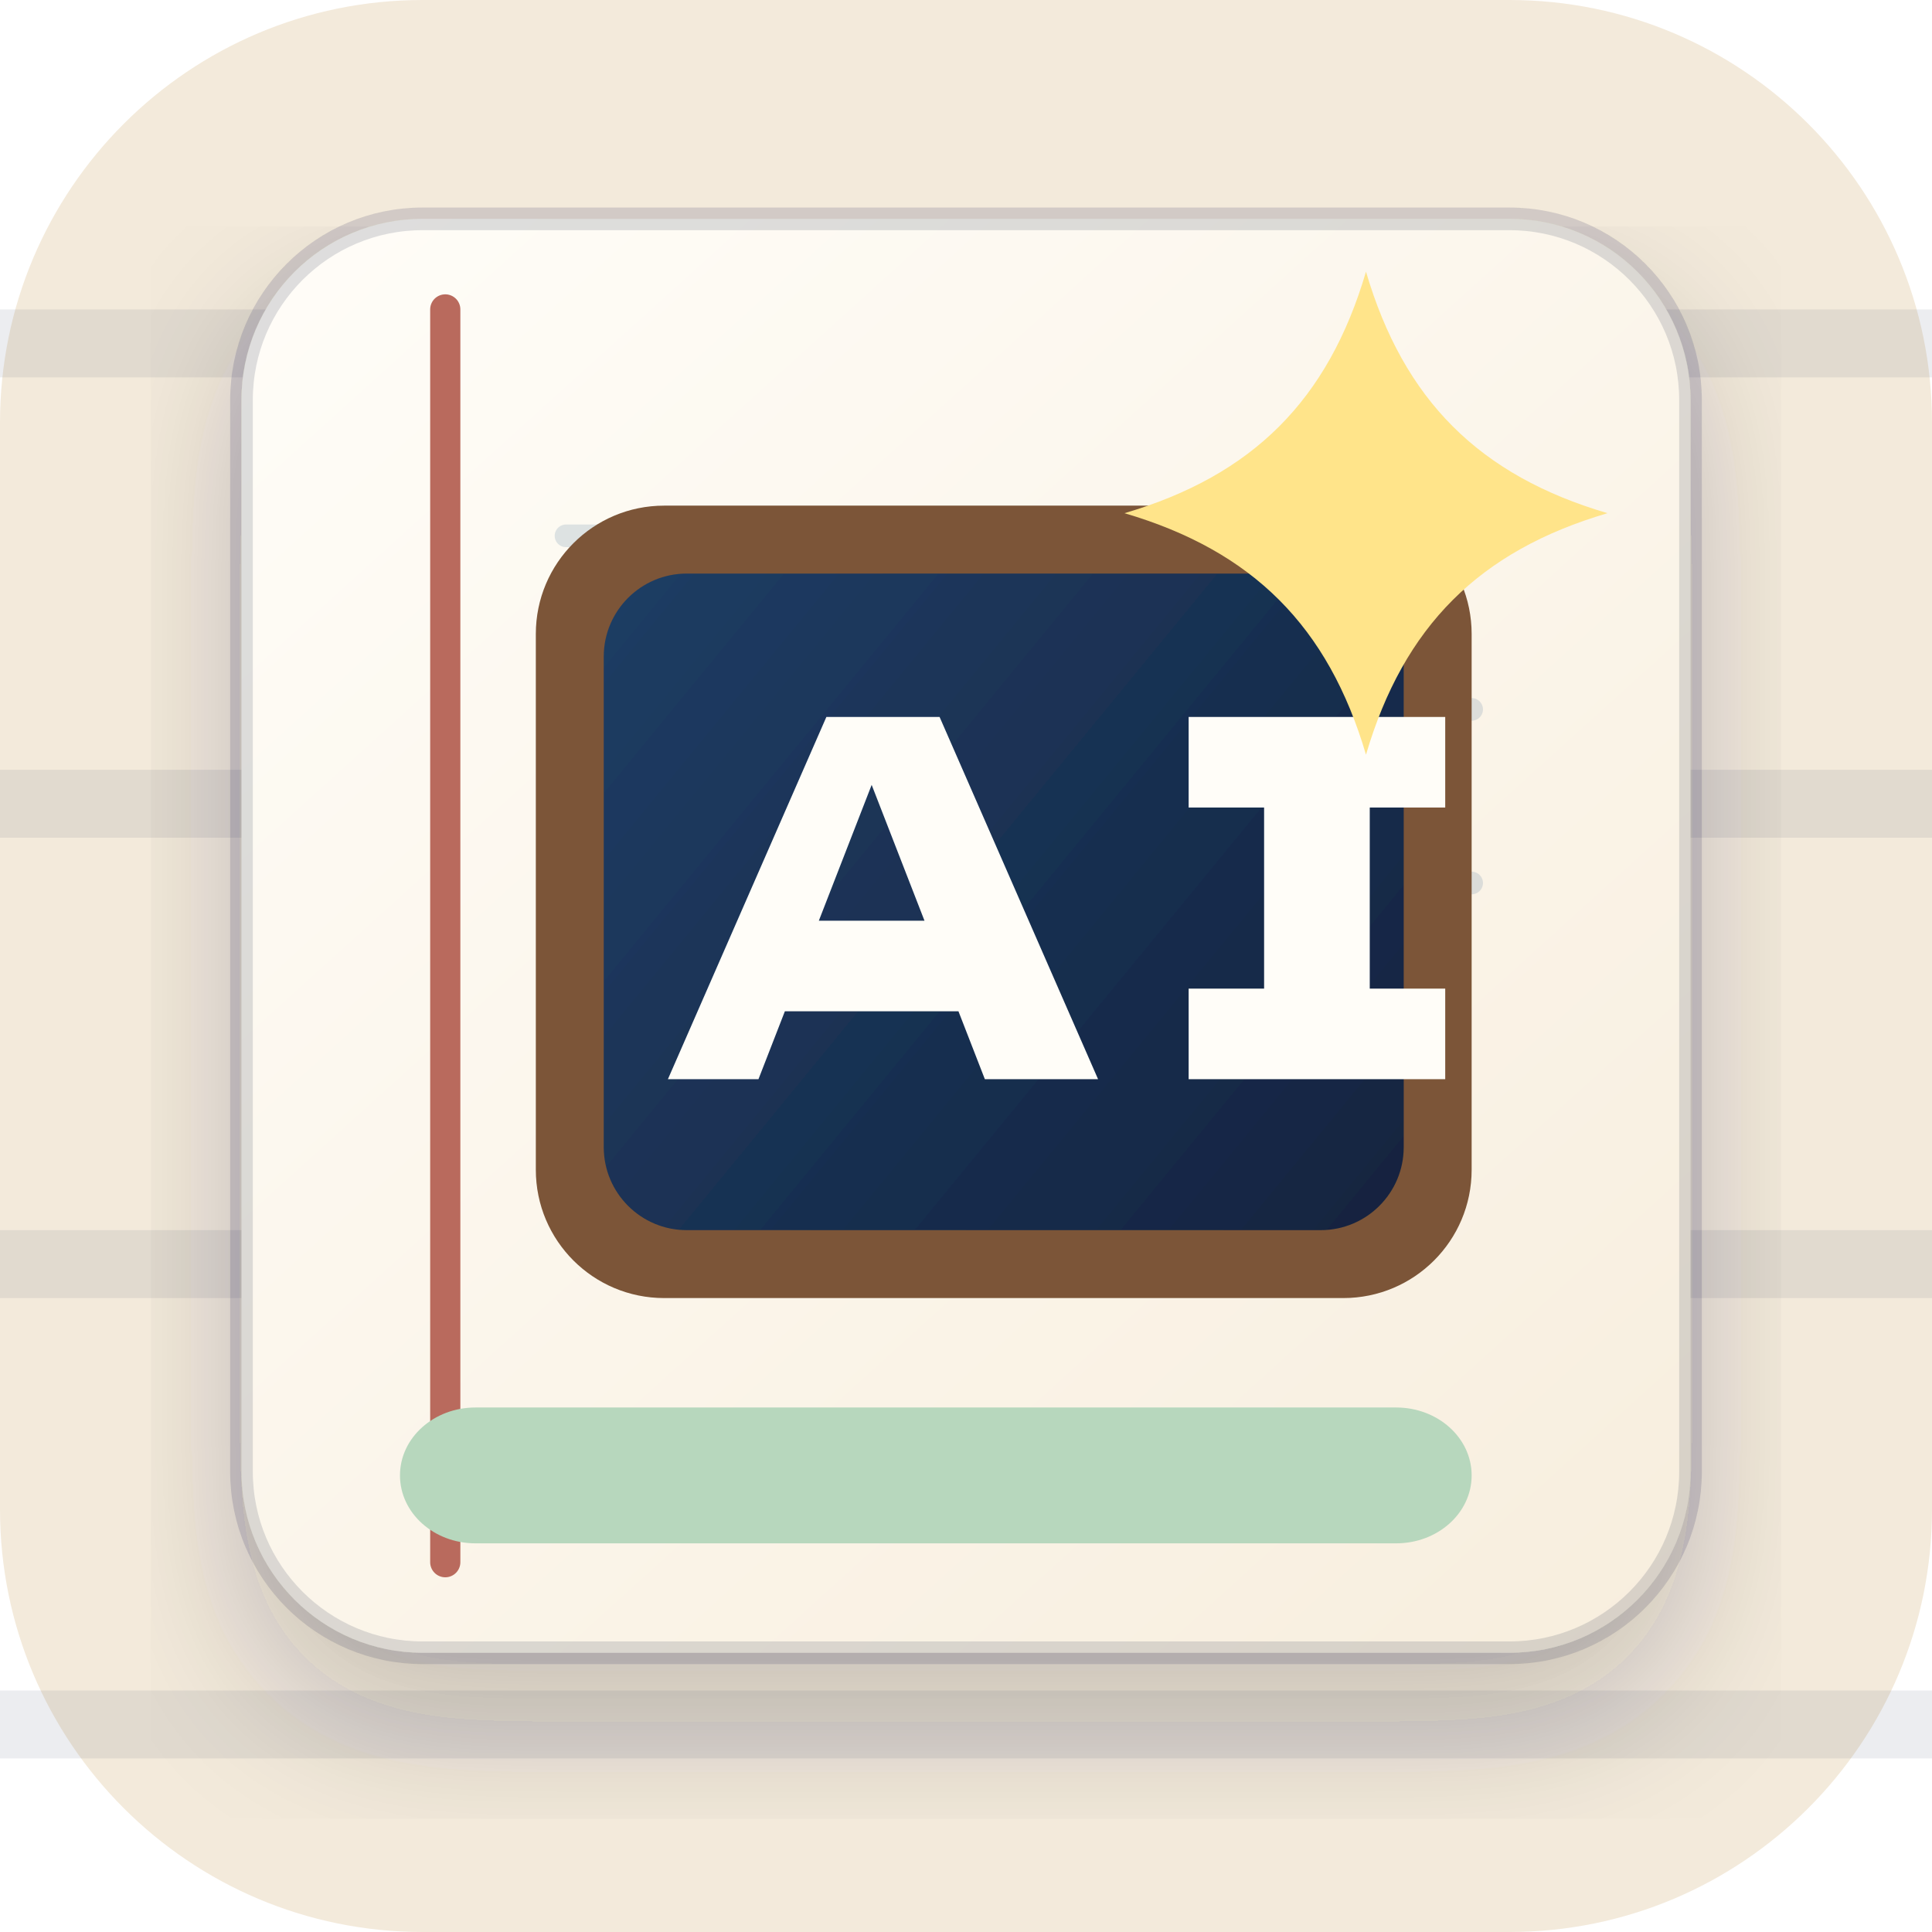
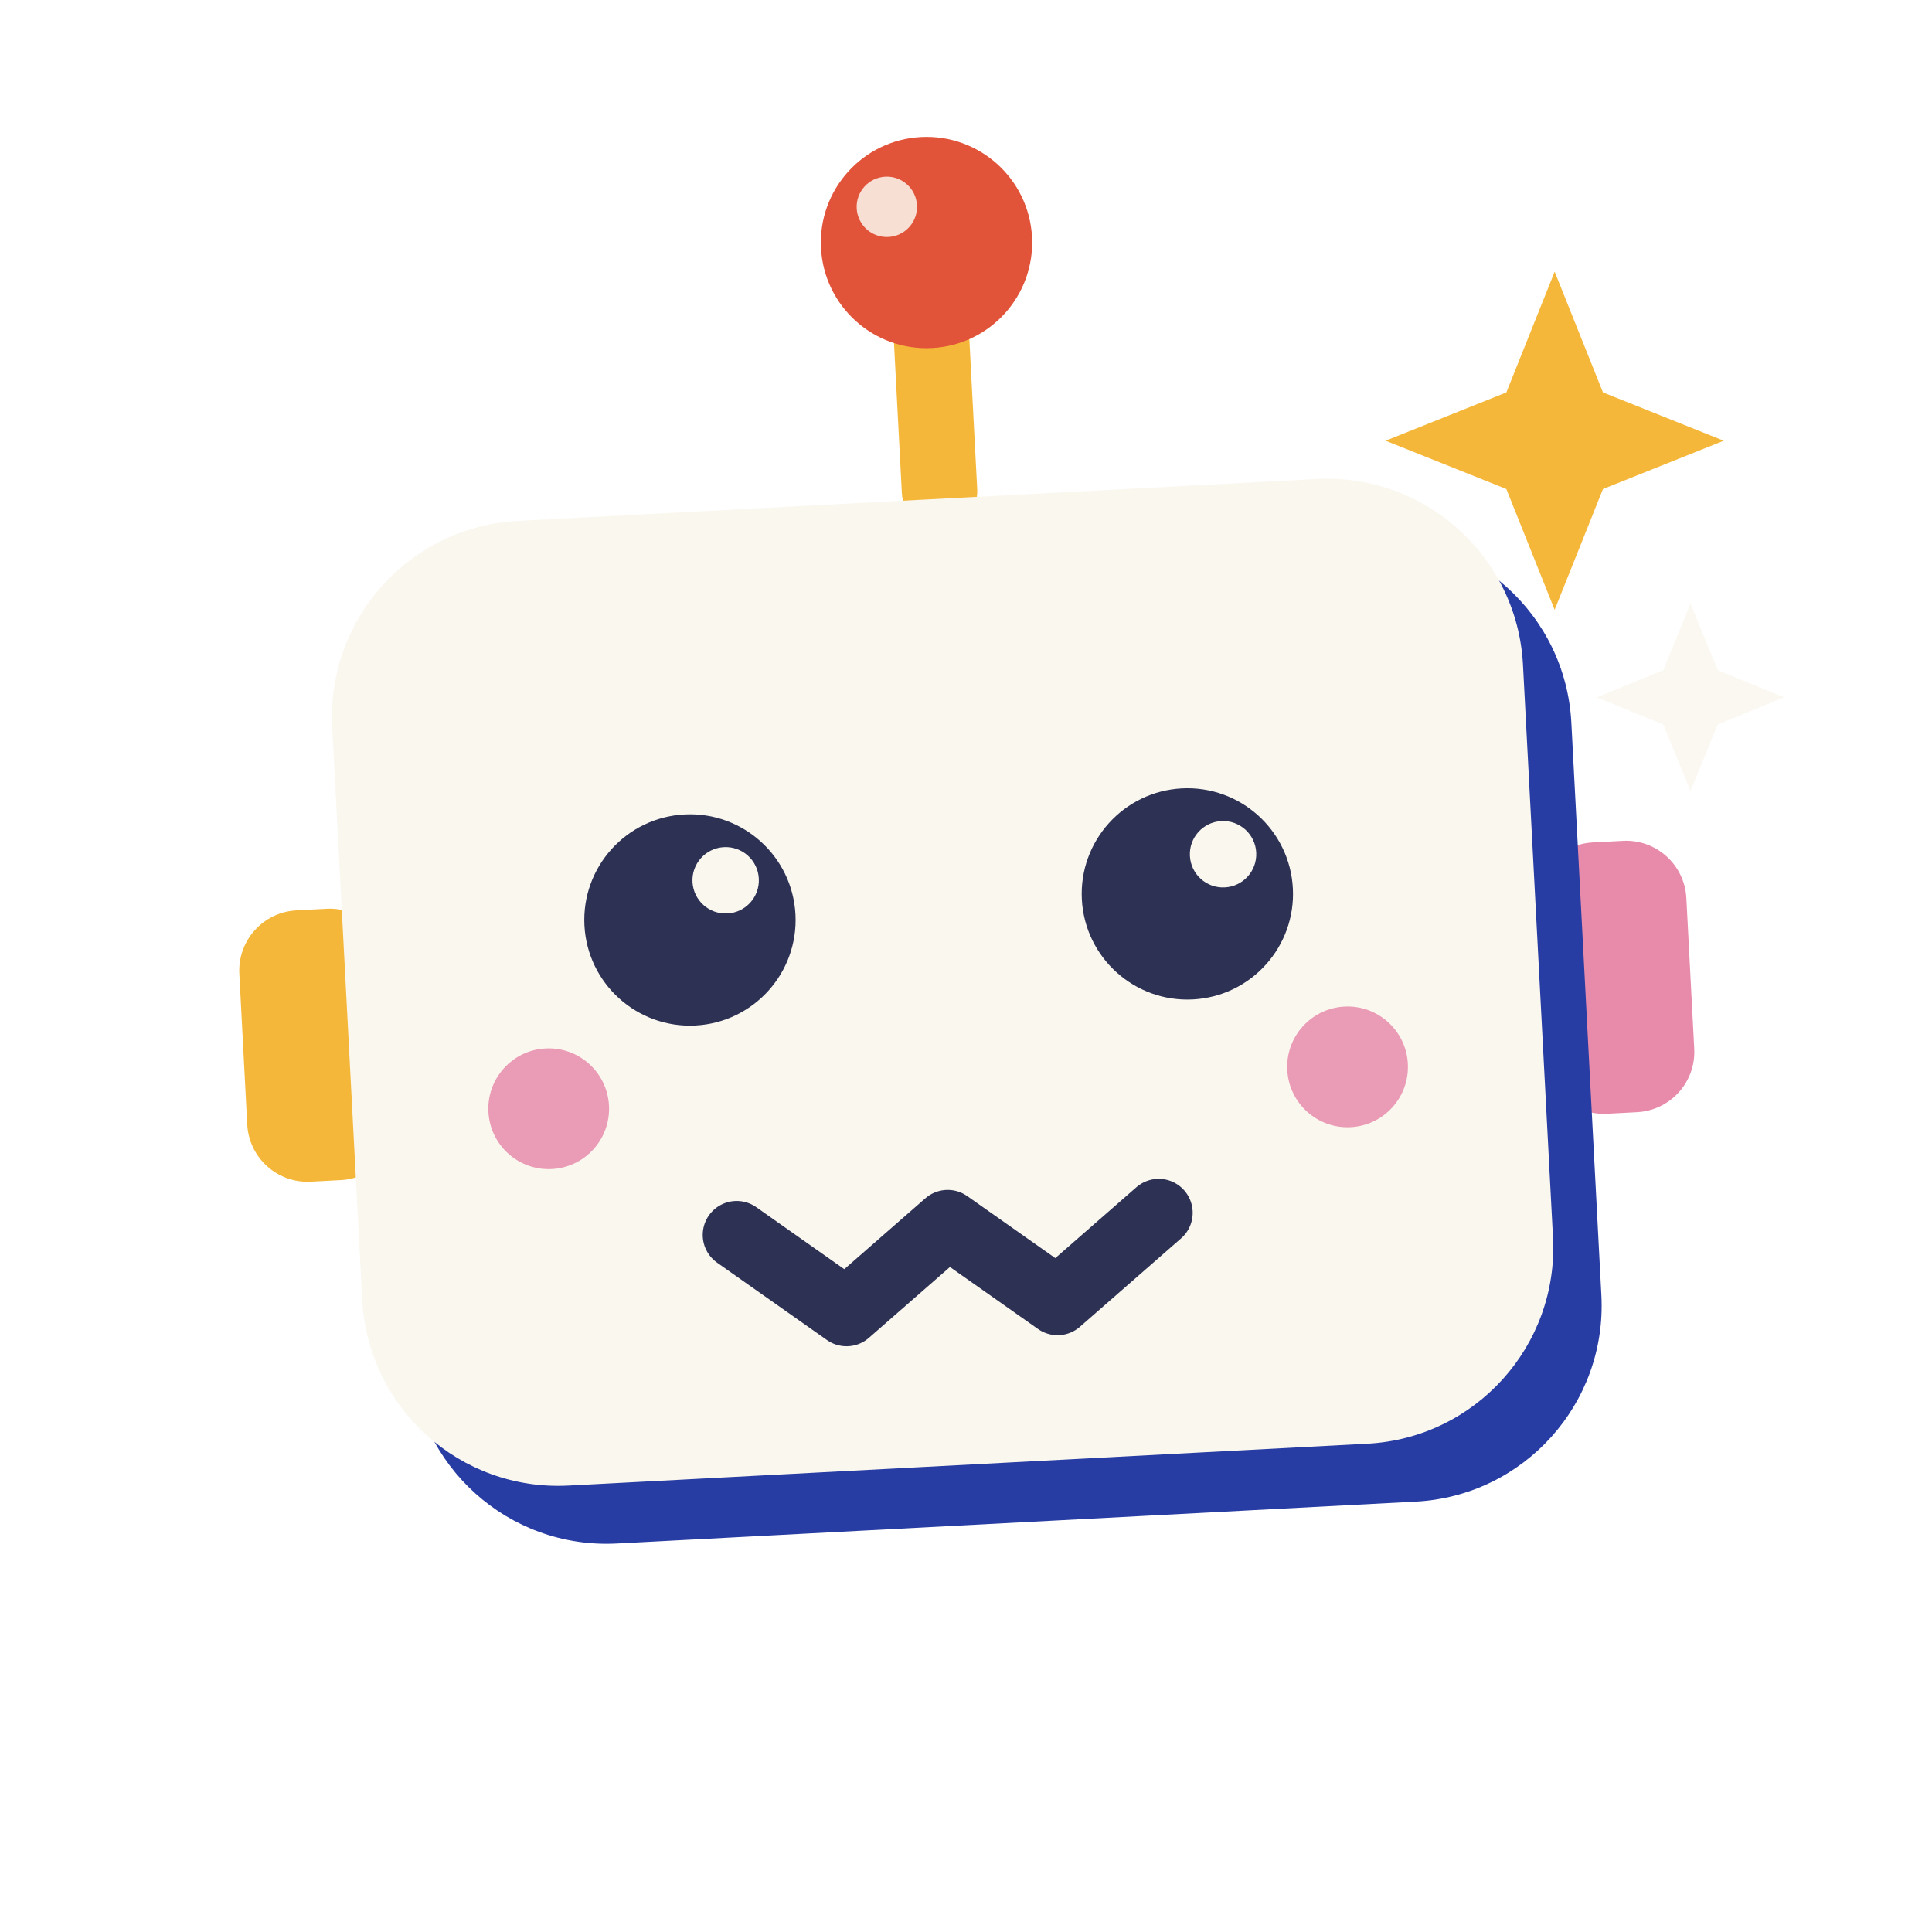
- <svg xmlns="http://www.w3.org/2000/svg" viewBox="0 0 512 512" role="img" aria-labelledby="title desc">
-   <defs>
-     <linearGradient id="paper" x1="76" x2="456" y1="50" y2="470" gradientUnits="userSpaceOnUse">
-       <stop stop-color="#fffdf8" />
-       <stop offset="1" stop-color="#f7eddc" />
-     </linearGradient>
-     <linearGradient id="board" x1="160" x2="372" y1="152" y2="326" gradientUnits="userSpaceOnUse">
-       <stop stop-color="#1f3d64" />
-       <stop offset="1" stop-color="#13233f" />
-     </linearGradient>
-     <filter id="shadow" x="40" y="42" width="432" height="440" color-interpolation-filters="sRGB" filterUnits="userSpaceOnUse">
-       <feDropShadow dx="0" dy="18" stdDeviation="20" flood-color="#252d3c" flood-opacity=".22" />
-     </filter>
-   </defs>
-   <rect width="512" height="512" rx="112" fill="#f3eadb" />
-   <path fill="rgba(19,35,63,.08)" d="M0 82h512v18H0zM0 204h512v18H0zM0 326h512v18H0zM0 448h512v18H0z" />
-   <g filter="url(#shadow)">
-     <rect x="64" y="58" width="384" height="380" rx="48" fill="url(#paper)" stroke="#13233f" stroke-opacity=".14" stroke-width="6" />
-     <path stroke="#b96b5d" stroke-linecap="round" stroke-width="8" d="M118 82v332" />
-     <path stroke="#345f8d" stroke-opacity=".16" stroke-linecap="round" stroke-width="6" d="M150 142h240M150 188h240M150 234h240M150 280h220M150 326h180" />
-     <rect x="142" y="134" width="248" height="210" rx="34" fill="#7b5537" />
-     <rect x="160" y="152" width="212" height="174" rx="22" fill="url(#board)" />
-     <path fill="#fffdf8" d="M205 286h-28l42-96h30l42 96h-30l-7-18h-46l-7 18Zm12-42h28l-14-36-14 36Zm98-54h68v24h-20v48h20v24h-68v-24h20v-48h-20v-24Z" />
-     <path fill="#ffe48a" d="M362 72c10 34 30 54 64 64-34 10-54 30-64 64-10-34-30-54-64-64 34-10 54-30 64-64Z" />
-     <path fill="#b7d7bd" d="M126 373h244c11 0 20 8 20 18s-9 18-20 18H126c-11 0-20-8-20-18s9-18 20-18Z" />
+ <svg xmlns="http://www.w3.org/2000/svg" viewBox="0 0 128 128">
+   <g transform="rotate(-3 64 66)">
+     <rect x="61.5" y="19" width="5" height="16" rx="2.5" fill="#f5b73a" />
+     <circle cx="64" cy="16" r="7" fill="#e2543a" />
+     <circle cx="61.5" cy="13.5" r="2" fill="#faf7ef" opacity="0.85" />
+     <rect x="16" y="58" width="10" height="18" rx="4" fill="#f5b73a" />
+     <rect x="102" y="58" width="10" height="18" rx="4" fill="#e88bab" />
+     <rect x="26" y="37" width="79" height="64" rx="13" fill="#283da3" />
+     <rect x="23" y="33" width="79" height="64" rx="13" fill="#faf7ef" />
+     <circle cx="46" cy="60" r="7" fill="#2d3154" />
+     <circle cx="79" cy="60" r="7" fill="#2d3154" />
+     <circle cx="48.5" cy="57.5" r="2.2" fill="#faf7ef" />
+     <circle cx="81.5" cy="57.5" r="2.2" fill="#faf7ef" />
+     <circle cx="36" cy="72" r="4" fill="#e88bab" opacity="0.85" />
+     <circle cx="89" cy="72" r="4" fill="#e88bab" opacity="0.85" />
+     <polyline points="48,81 55,86.5 62,81 69,86.5 76,81" fill="none" stroke="#2d3154" stroke-width="4.5" stroke-linecap="round" stroke-linejoin="round" />
  </g>
+   <path d="M103 18 l3.2 8 8 3.2 -8 3.2 -3.2 8 -3.2 -8 -8 -3.2 8 -3.2 Z" fill="#f5b73a" />
+   <path d="M112 40 l1.8 4.4 4.4 1.8 -4.4 1.8 -1.8 4.4 -1.8 -4.4 -4.4 -1.8 4.4 -1.8 Z" fill="#faf7ef" opacity="0.9" />
</svg>
